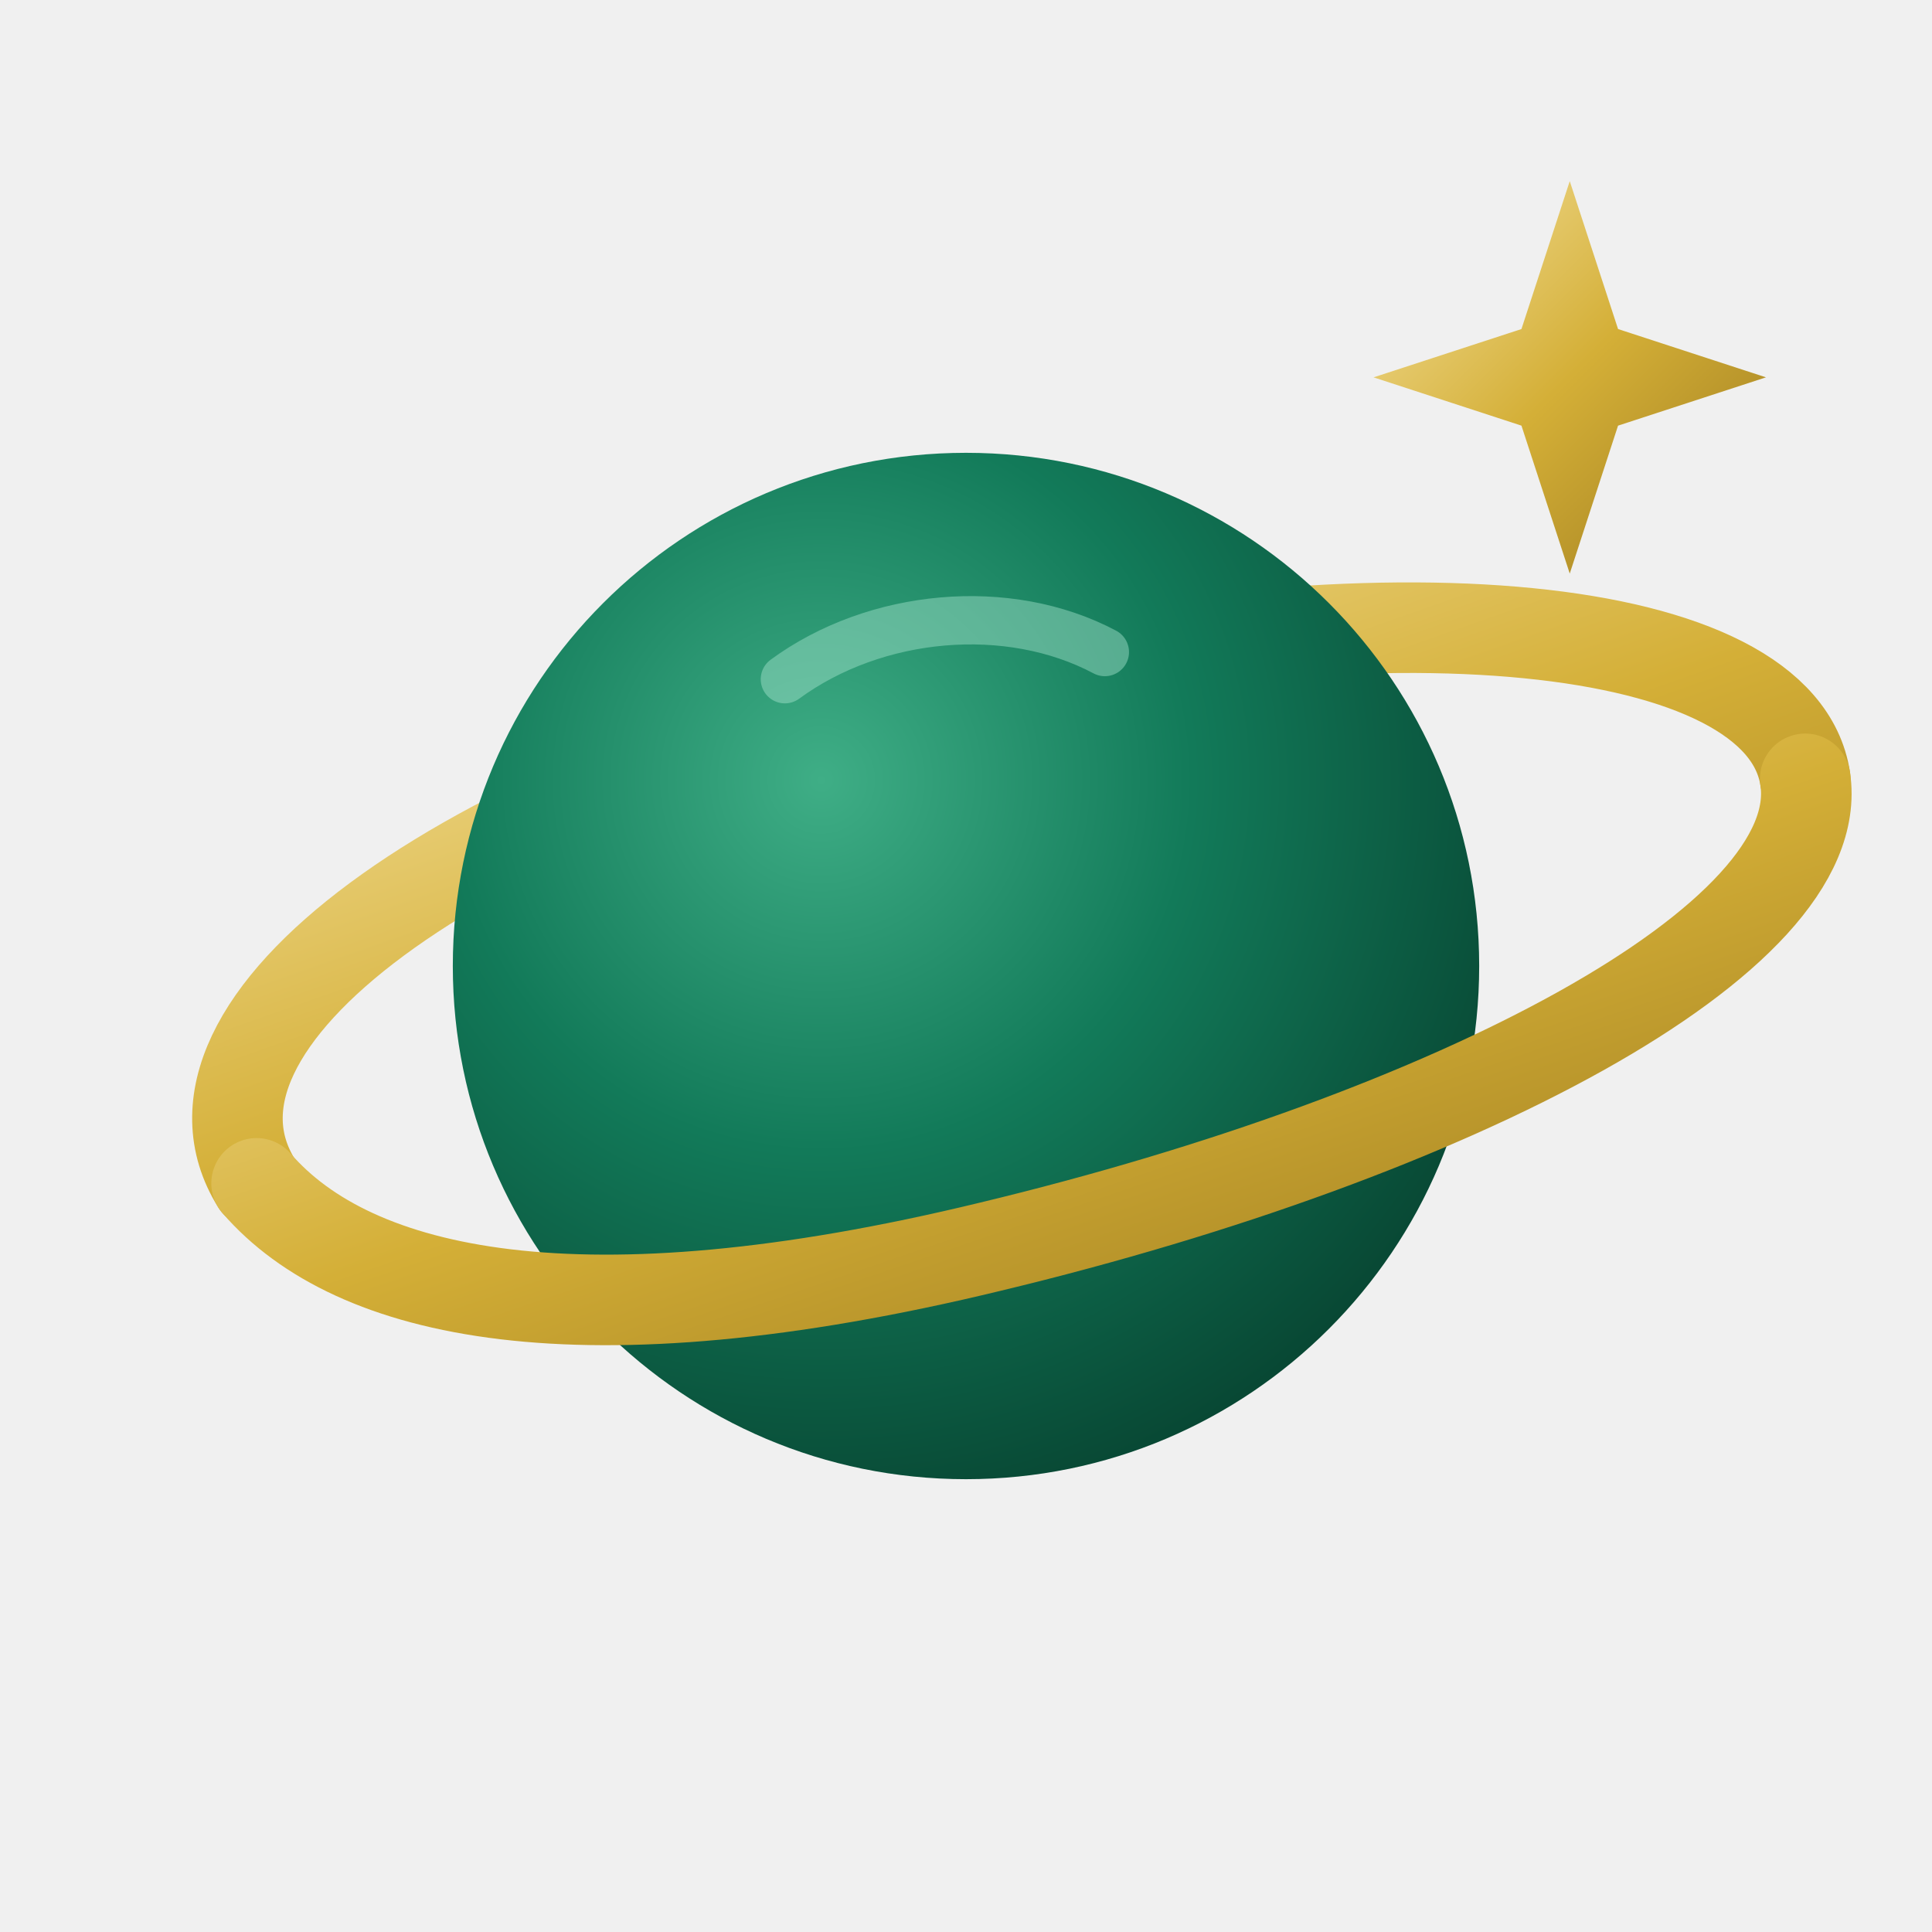
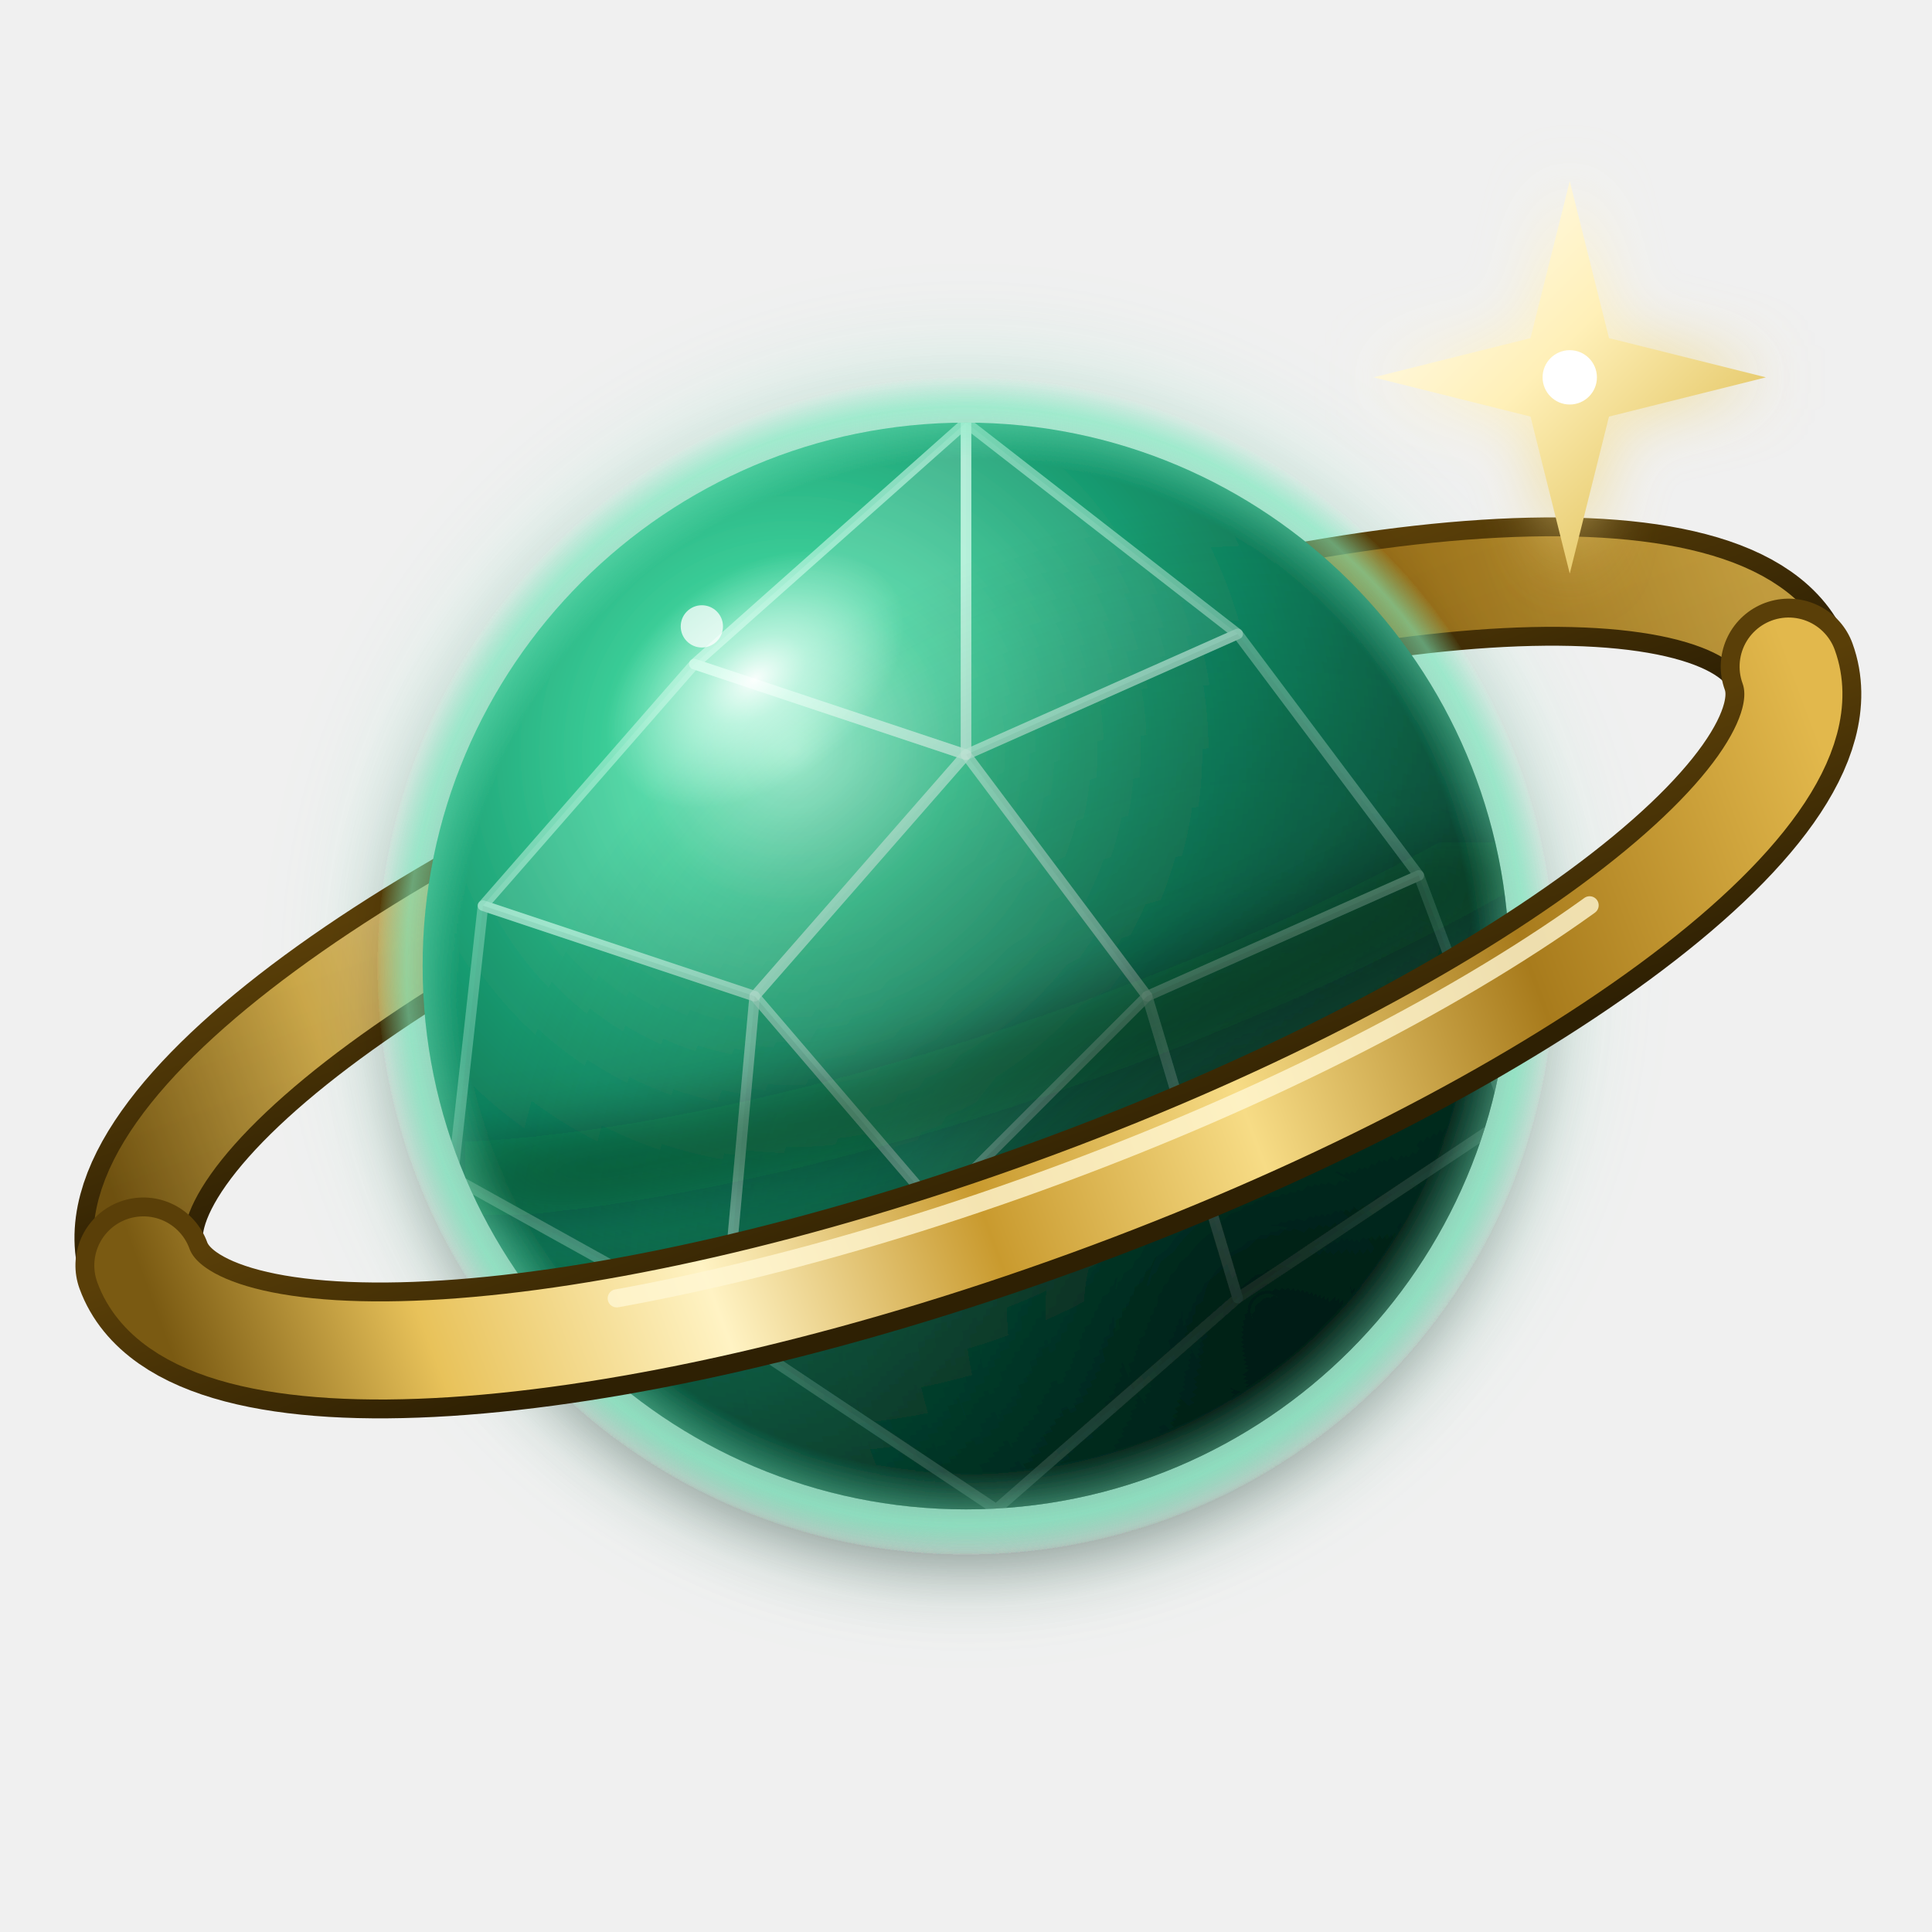
- <svg xmlns="http://www.w3.org/2000/svg" viewBox="0 0 64 64" role="img" aria-label="Zühre Planet">
+ <svg xmlns="http://www.w3.org/2000/svg" viewBox="0 0 128 128" role="img" aria-label="Zühre Planet">
  <defs>
-     <radialGradient id="zp-planet" cx="0.36" cy="0.32" r="0.8">
-       <stop offset="0" stop-color="#3fae86" />
-       <stop offset="0.45" stop-color="#127a59" />
-       <stop offset="1" stop-color="#063d2c" />
+     <radialGradient id="zp-body" cx="0.34" cy="0.3" r="0.82">
+       <stop offset="0" stop-color="#9cf5d2" />
+       <stop offset="0.18" stop-color="#3fd39c" />
+       <stop offset="0.48" stop-color="#14946b" />
+       <stop offset="0.78" stop-color="#0a5a41" />
+       <stop offset="1" stop-color="#03281c" />
    </radialGradient>
-     <linearGradient id="zp-gold" x1="0" y1="0" x2="1" y2="1">
-       <stop offset="0" stop-color="#f6e3a1" />
-       <stop offset="0.5" stop-color="#d4af37" />
-       <stop offset="1" stop-color="#9c7a1e" />
+     <radialGradient id="zp-shade" cx="0.78" cy="0.82" r="0.75">
+       <stop offset="0" stop-color="#010d09" stop-opacity="0.75" />
+       <stop offset="0.55" stop-color="#010d09" stop-opacity="0.25" />
+       <stop offset="1" stop-color="#010d09" stop-opacity="0" />
+     </radialGradient>
+     <radialGradient id="zp-spec" cx="0.5" cy="0.5" r="0.5">
+       <stop offset="0" stop-color="#ffffff" stop-opacity="0.95" />
+       <stop offset="0.35" stop-color="#e9fff6" stop-opacity="0.55" />
+       <stop offset="1" stop-color="#e9fff6" stop-opacity="0" />
+     </radialGradient>
+     <radialGradient id="zp-atmo" cx="0.5" cy="0.5" r="0.5">
+       <stop offset="0.86" stop-color="#7ef0c4" stop-opacity="0" />
+       <stop offset="0.95" stop-color="#7ef0c4" stop-opacity="0.55" />
+       <stop offset="1" stop-color="#7ef0c4" stop-opacity="0" />
+     </radialGradient>
+     <linearGradient id="zp-gold" x1="0" y1="0" x2="1" y2="0">
+       <stop offset="0" stop-color="#7a5a12" />
+       <stop offset="0.14" stop-color="#e8c25a" />
+       <stop offset="0.3" stop-color="#fff3c4" />
+       <stop offset="0.46" stop-color="#c99a2e" />
+       <stop offset="0.62" stop-color="#f7dc86" />
+       <stop offset="0.8" stop-color="#a87b1c" />
+       <stop offset="1" stop-color="#e2b84c" />
    </linearGradient>
+     <linearGradient id="zp-gold-edge" x1="0" y1="0" x2="0" y2="1">
+       <stop offset="0" stop-color="#5a3f08" />
+       <stop offset="1" stop-color="#2e2003" />
+     </linearGradient>
+     <linearGradient id="zp-star" x1="0" y1="0" x2="1" y2="1">
+       <stop offset="0" stop-color="#ffffff" />
+       <stop offset="0.45" stop-color="#fff0b8" />
+       <stop offset="1" stop-color="#d4af37" />
+     </linearGradient>
+     <clipPath id="zp-clip">
+       <circle cx="64" cy="64" r="36" />
+     </clipPath>
+     <filter id="zp-glow" x="-50%" y="-50%" width="200%" height="200%">
+       <feGaussianBlur stdDeviation="2.2" result="b" />
+       <feMerge>
+         <feMergeNode in="b" />
+         <feMergeNode in="SourceGraphic" />
+       </feMerge>
+     </filter>
+     <filter id="zp-soft" x="-50%" y="-50%" width="200%" height="200%">
+       <feGaussianBlur stdDeviation="3.2" />
+     </filter>
+     <filter id="zp-drop" x="-30%" y="-30%" width="160%" height="160%">
+       <feDropShadow dx="0" dy="2.2" stdDeviation="2.2" flood-color="#000" flood-opacity="0.45" />
+     </filter>
  </defs>
-   <path d="M8.5 39.2c-3.3-5.3 6.6-12.6 22-16.3 15.4-3.7 28.5-2.4 29.3 2.9" fill="none" stroke="url(#zp-gold)" stroke-width="3" stroke-linecap="round" />
-   <circle cx="32" cy="32" r="17" fill="url(#zp-planet)" />
-   <path d="M26 22.5c3-2.2 7.4-2.6 10.6-.9" fill="none" stroke="#a8e6cf" stroke-opacity=".45" stroke-width="1.6" stroke-linecap="round" />
-   <path d="M59.8 25.8c.8 5.3-11.6 11.8-27 15.5-13.6 3.3-21.1 1.6-24.3-2.1" fill="none" stroke="url(#zp-gold)" stroke-width="3" stroke-linecap="round" />
-   <path d="M52 6l1.6 4.9L58.5 12.5l-4.9 1.6L52 19l-1.6-4.9L45.5 12.5l4.9-1.6z" fill="url(#zp-gold)" />
+   <circle cx="64" cy="64" r="40" fill="#3fd39c" opacity="0.18" filter="url(#zp-soft)" />
+   <g transform="rotate(-20 64 64)">
+     <path d="M6 64 A58 17 0 0 1 122 64" fill="none" stroke="url(#zp-gold-edge)" stroke-width="8.5" stroke-linecap="round" />
+     <path d="M6 64 A58 17 0 0 1 122 64" fill="none" stroke="url(#zp-gold)" stroke-width="6" stroke-linecap="round" opacity="0.8" />
+   </g>
+   <g filter="url(#zp-drop)">
+     <circle cx="64" cy="64" r="36" fill="url(#zp-body)" />
+     <g clip-path="url(#zp-clip)" stroke="#d9fff0" stroke-width="0.7" stroke-linejoin="round">
+       <path d="M64 28 L46 44 L64 50 Z" fill="#ffffff" fill-opacity="0.16" stroke-opacity="0.55" />
+       <path d="M64 28 L82 42 L64 50 Z" fill="#ffffff" fill-opacity="0.08" stroke-opacity="0.45" />
+       <path d="M46 44 L32 60 L50 66 L64 50 Z" fill="#ffffff" fill-opacity="0.12" stroke-opacity="0.45" />
+       <path d="M64 50 L82 42 L94 58 L76 66 Z" fill="#000000" fill-opacity="0.06" stroke-opacity="0.35" />
+       <path d="M50 66 L64 50 L76 66 L62 80 Z" fill="#ffffff" fill-opacity="0.06" stroke-opacity="0.35" />
+       <path d="M32 60 L30 78 L48 88 L50 66 Z" fill="#000000" fill-opacity="0.05" stroke-opacity="0.3" />
+       <path d="M50 66 L62 80 L48 88 Z" fill="#000000" fill-opacity="0.08" stroke-opacity="0.3" />
+       <path d="M76 66 L94 58 L100 74 L82 86 Z" fill="#000000" fill-opacity="0.12" stroke-opacity="0.25" />
+       <path d="M62 80 L76 66 L82 86 L66 100 L48 88 Z" fill="#000000" fill-opacity="0.1" stroke-opacity="0.25" />
+     </g>
+     <circle cx="64" cy="64" r="36" fill="url(#zp-shade)" />
+     <circle cx="64" cy="64" r="39" fill="url(#zp-atmo)" />
+     <ellipse cx="50" cy="45" rx="11" ry="7" transform="rotate(-35 50 45)" fill="url(#zp-spec)" />
+     <circle cx="46.5" cy="41.5" r="1.4" fill="#ffffff" opacity="0.75" />
+   </g>
+   <g transform="rotate(-20 64 64)">
+     <path d="M28 66 A58 17 0 0 0 100 69" fill="none" stroke="#011a12" stroke-width="5" stroke-opacity="0.35" filter="url(#zp-soft)" clip-path="url(#zp-clip)" />
+     <path d="M6 64 A58 17 0 0 0 122 64" fill="none" stroke="url(#zp-gold-edge)" stroke-width="9" stroke-linecap="round" />
+     <path d="M6 64 A58 17 0 0 0 122 64" fill="none" stroke="url(#zp-gold)" stroke-width="6.5" stroke-linecap="round" />
+     <path d="M6 64 A58 17 0 0 0 122 64" transform="translate(0 -1.9)" fill="none" stroke="#fff6d2" stroke-width="1.2" stroke-linecap="round" stroke-dasharray="70 400" stroke-dashoffset="-34" opacity="0.8" />
+   </g>
+   <g filter="url(#zp-glow)">
+     <path d="M104 12 L106.6 22.4 L117 25 L106.6 27.6 L104 38 L101.4 27.6 L91 25 L101.4 22.4 Z" fill="url(#zp-star)" />
+     <circle cx="104" cy="25" r="1.8" fill="#ffffff" />
+   </g>
</svg>
